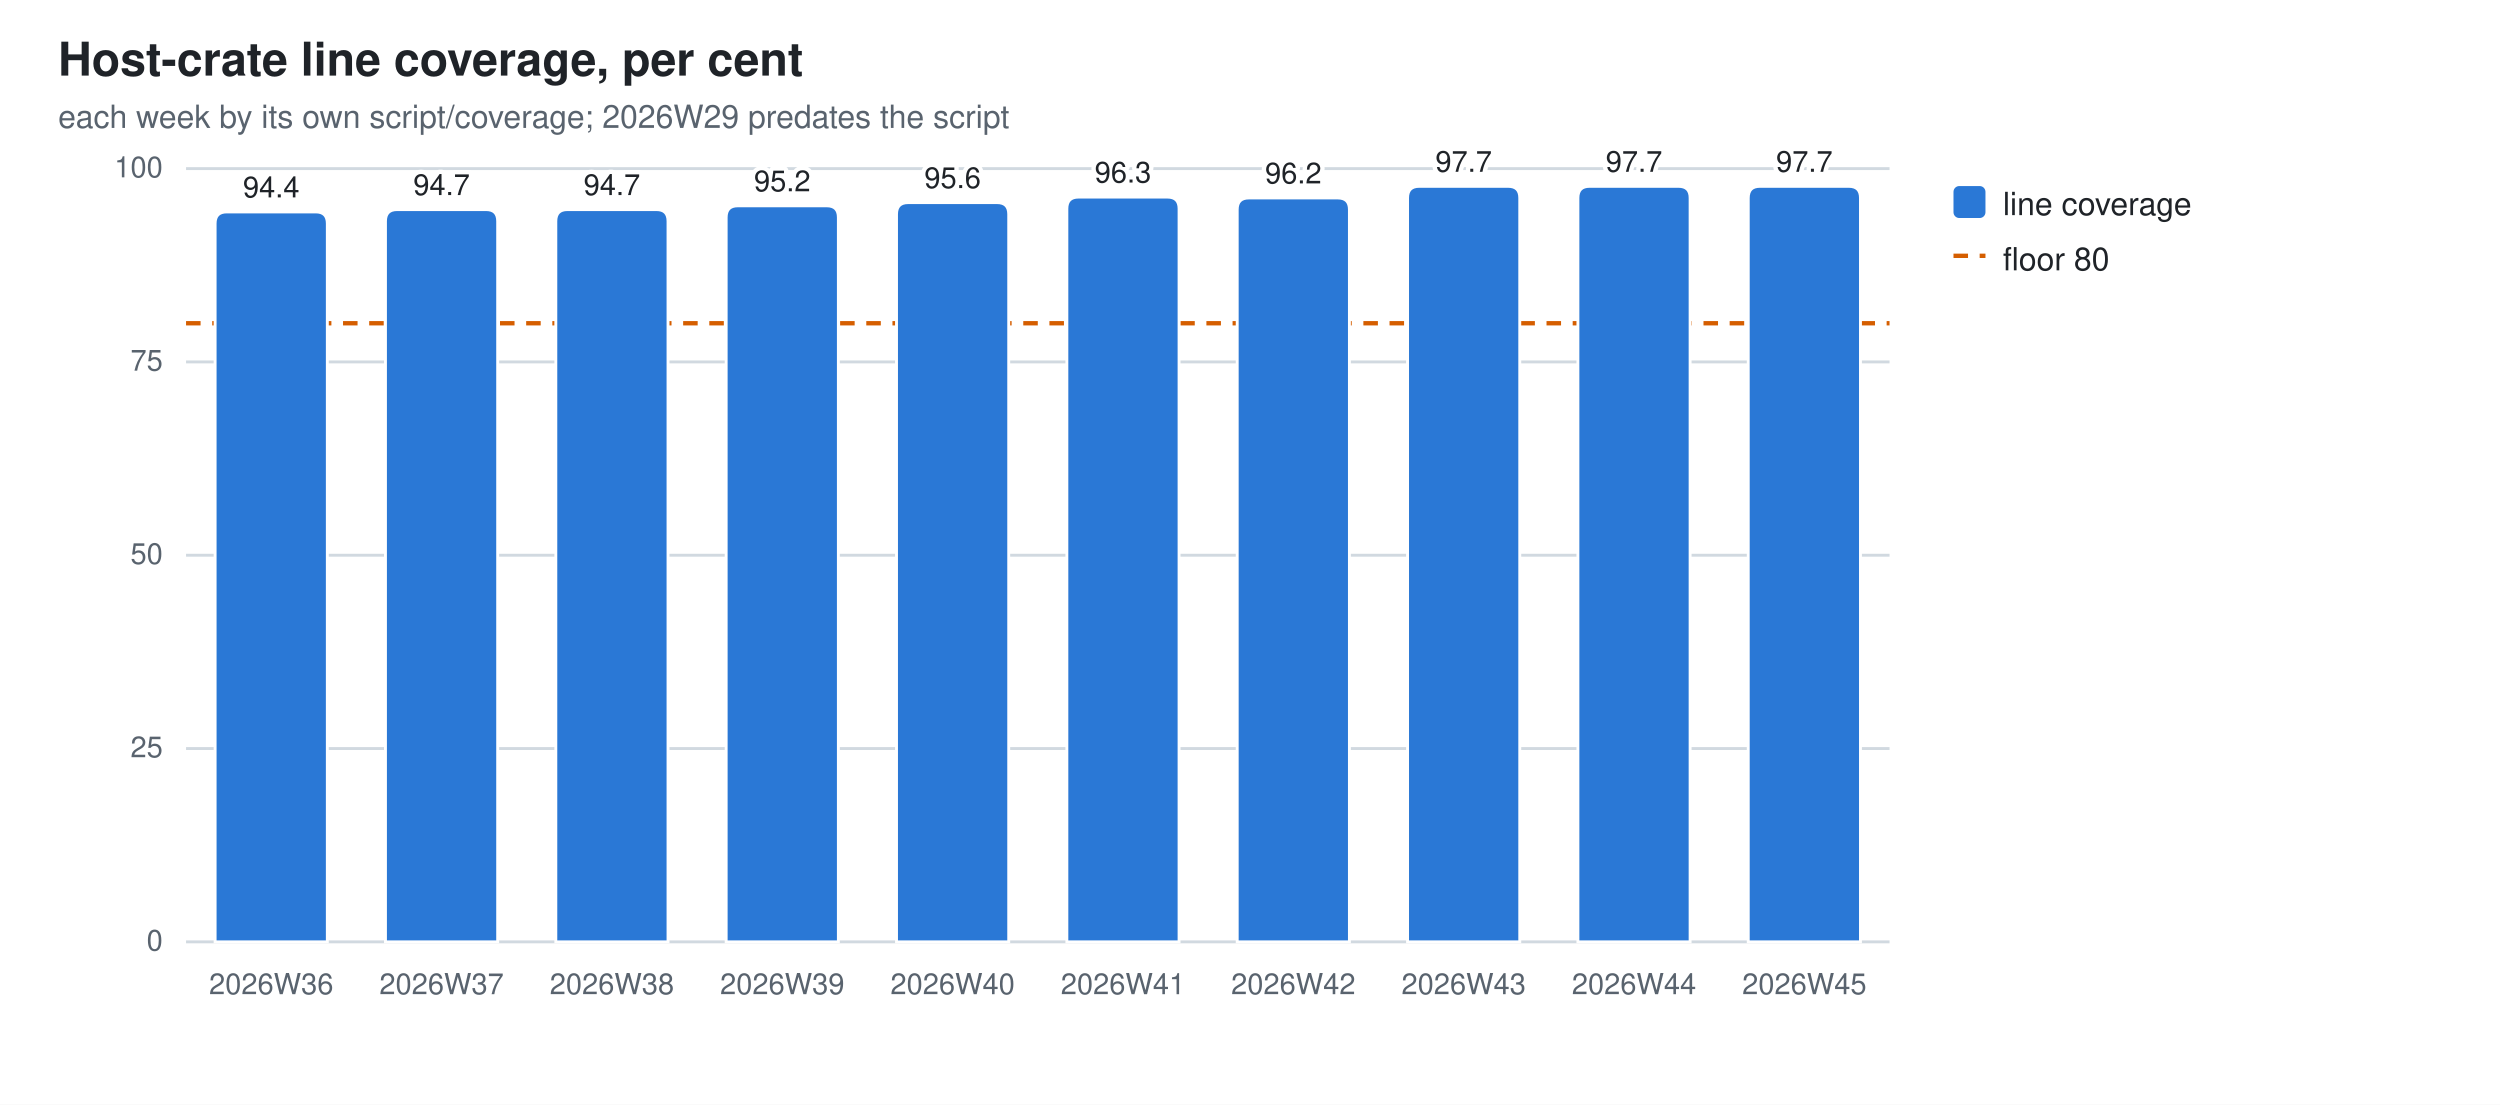
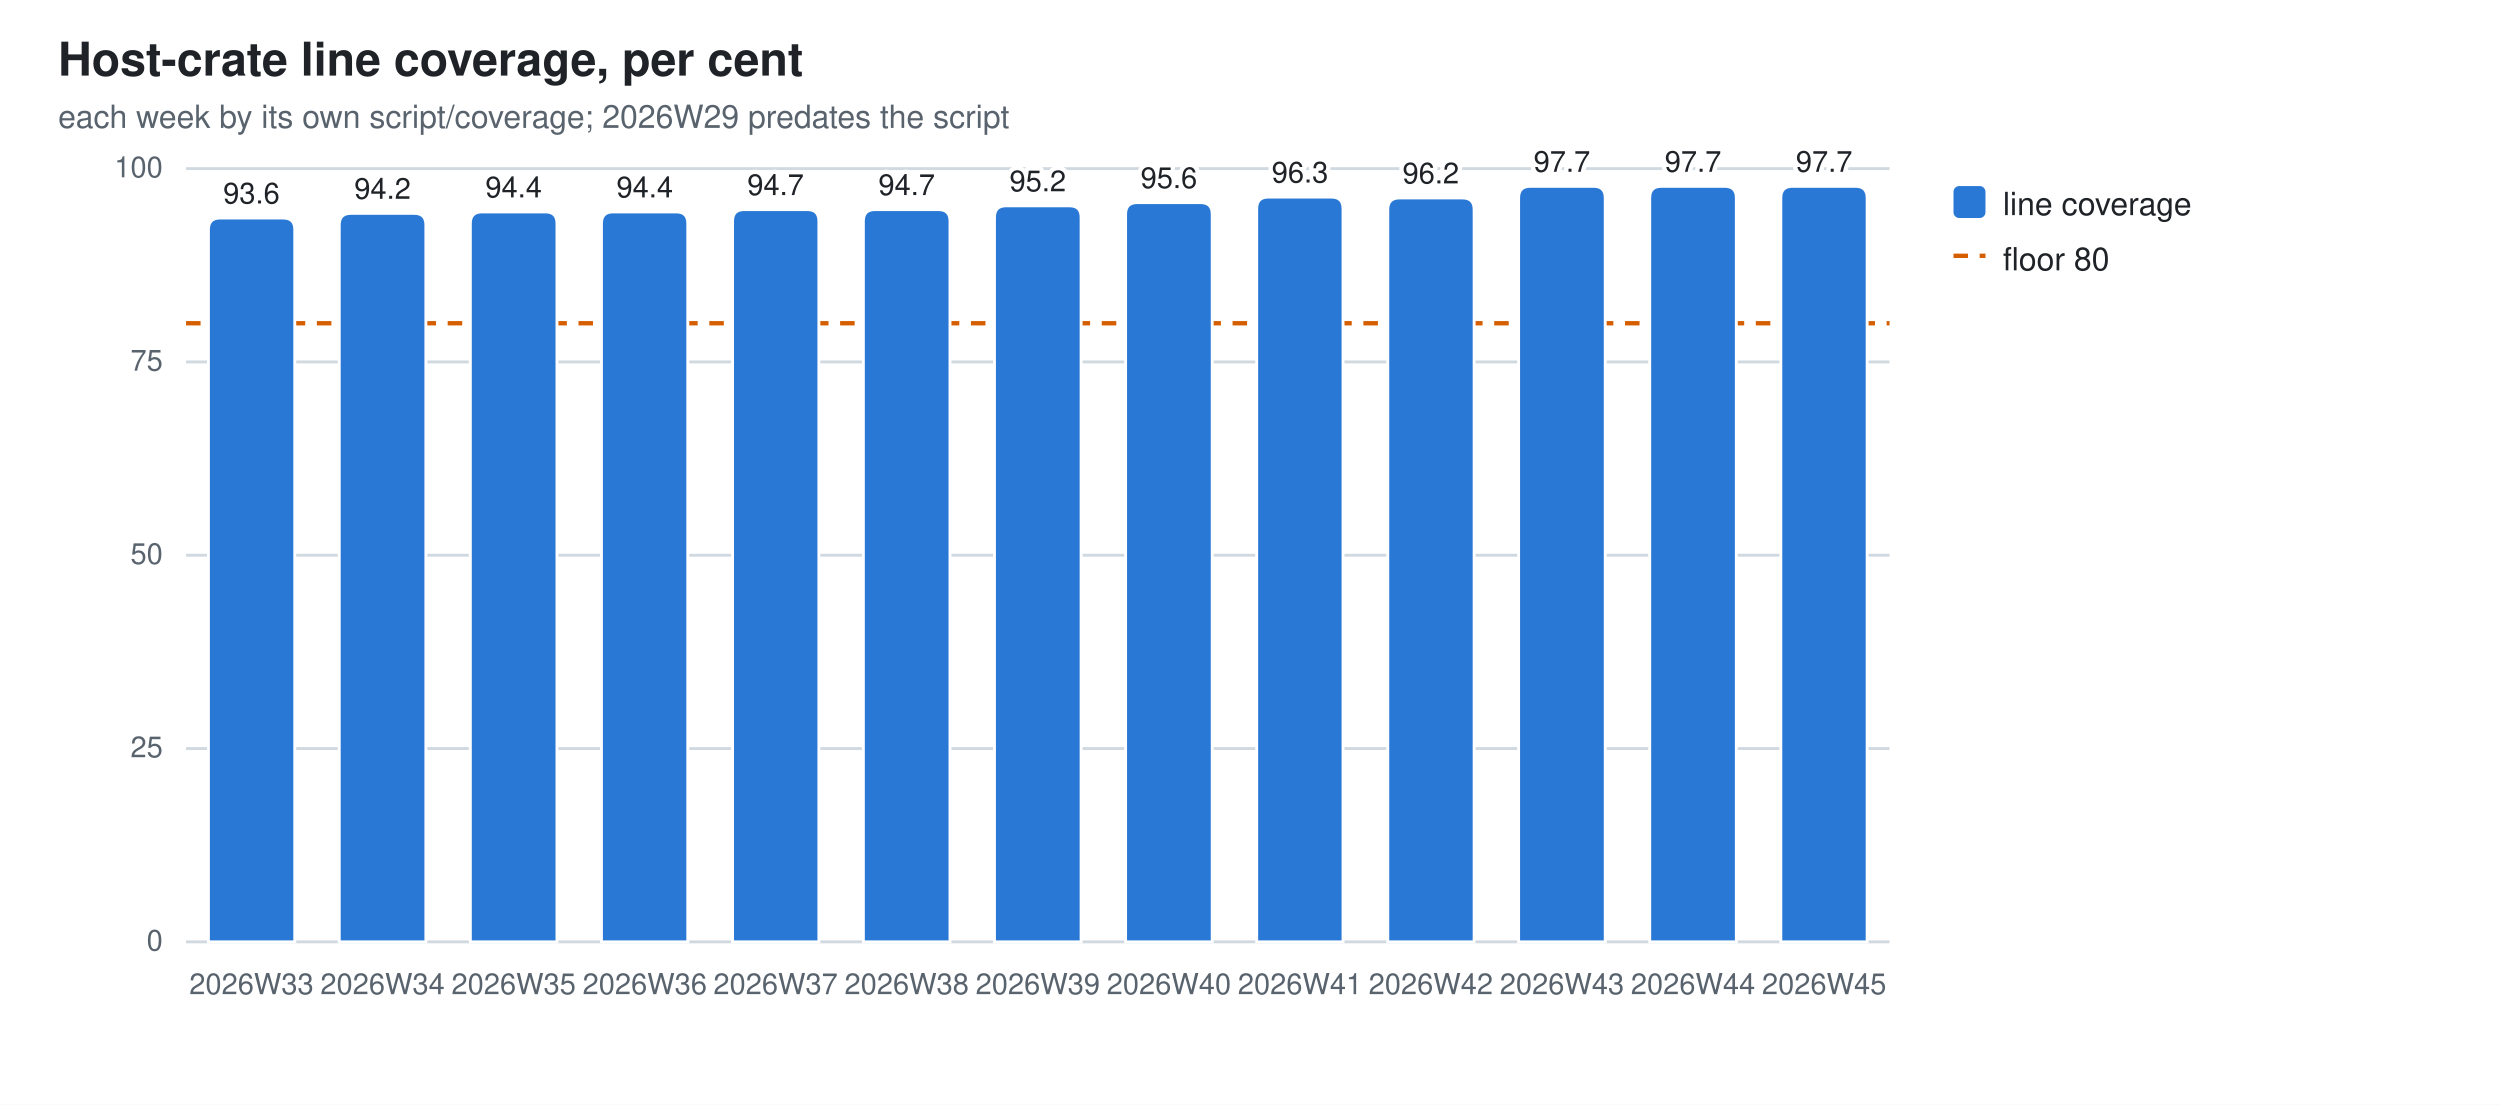
<svg xmlns="http://www.w3.org/2000/svg" width="860" height="380" viewBox="0 0 860 380" role="img" aria-label="Host-crate line coverage, per cent">
  <style>
  .bg{fill:#ffffff} .fg{fill:#1f2328} .mut{fill:#59636e} .grid{stroke:#d1d9e0}
  .seg{stroke:#ffffff;stroke-width:1}
  .val{paint-order:stroke;stroke:#ffffff;stroke-width:3px;stroke-linejoin:round}
  .s0{fill:#2a78d6}
  @media (prefers-color-scheme: dark){
    .bg{fill:#0d1117} .fg{fill:#e6edf3} .mut{fill:#9198a1} .grid{stroke:#30363d}
    .seg{stroke:#0d1117} .val{stroke:#0d1117} .s0{fill:#3987e5}}
  text{font-family:-apple-system,BlinkMacSystemFont,"Segoe UI",Helvetica,Arial,sans-serif}
</style>
  <rect class="bg" width="860" height="380" />
  <text class="fg" x="20" y="26" font-size="16" font-weight="600">Host-crate line coverage, per cent</text>
  <text class="mut" x="20" y="44" font-size="11">each week by its own script/coverage; 2026W29 predates the script</text>
  <line class="grid" x1="64" y1="324.0" x2="650.0" y2="324.0" stroke-width="1" />
  <text class="mut" x="56" y="327.0" font-size="10" text-anchor="end">0</text>
  <line class="grid" x1="64" y1="257.5" x2="650.0" y2="257.5" stroke-width="1" />
  <text class="mut" x="56" y="260.5" font-size="10" text-anchor="end">25</text>
  <line class="grid" x1="64" y1="191.0" x2="650.0" y2="191.0" stroke-width="1" />
  <text class="mut" x="56" y="194.0" font-size="10" text-anchor="end">50</text>
  <line class="grid" x1="64" y1="124.5" x2="650.0" y2="124.5" stroke-width="1" />
  <text class="mut" x="56" y="127.5" font-size="10" text-anchor="end">75</text>
  <line class="grid" x1="64" y1="58.0" x2="650.0" y2="58.0" stroke-width="1" />
  <text class="mut" x="56" y="61.0" font-size="10" text-anchor="end">100</text>
  <line x1="64" y1="111.2" x2="650.0" y2="111.2" stroke="#D55E00" stroke-width="1.5" stroke-dasharray="5 4" />
-   <path class="seg s0" d="M74.0,324.0 V76.9 Q74.0,72.9 78.0,72.9 H108.6 Q112.6,72.9 112.6,76.9 V324.0 Z" />
-   <text class="mut" x="93.3" y="342" font-size="10" text-anchor="middle">2026W36</text>
-   <text class="fg val" x="93.3" y="67.9" font-size="10" text-anchor="middle">94.4</text>
-   <path class="seg s0" d="M132.6,324.0 V76.1 Q132.6,72.1 136.6,72.1 H167.2 Q171.2,72.1 171.2,76.1 V324.0 Z" />
-   <text class="mut" x="151.9" y="342" font-size="10" text-anchor="middle">2026W37</text>
-   <text class="fg val" x="151.9" y="67.1" font-size="10" text-anchor="middle">94.7</text>
-   <path class="seg s0" d="M191.2,324.0 V76.1 Q191.2,72.1 195.2,72.1 H225.8 Q229.8,72.1 229.8,76.1 V324.0 Z" />
-   <text class="mut" x="210.5" y="342" font-size="10" text-anchor="middle">2026W38</text>
-   <text class="fg val" x="210.5" y="67.1" font-size="10" text-anchor="middle">94.7</text>
-   <path class="seg s0" d="M249.8,324.0 V74.8 Q249.8,70.8 253.8,70.8 H284.4 Q288.4,70.8 288.4,74.8 V324.0 Z" />
-   <text class="mut" x="269.1" y="342" font-size="10" text-anchor="middle">2026W39</text>
-   <text class="fg val" x="269.1" y="65.8" font-size="10" text-anchor="middle">95.2</text>
-   <path class="seg s0" d="M308.4,324.0 V73.7 Q308.4,69.7 312.4,69.7 H343.0 Q347.0,69.7 347.0,73.7 V324.0 Z" />
-   <text class="mut" x="327.7" y="342" font-size="10" text-anchor="middle">2026W40</text>
-   <text class="fg val" x="327.7" y="64.7" font-size="10" text-anchor="middle">95.6</text>
-   <path class="seg s0" d="M367.0,324.0 V71.8 Q367.0,67.8 371.0,67.8 H401.6 Q405.6,67.8 405.6,71.8 V324.0 Z" />
-   <text class="mut" x="386.3" y="342" font-size="10" text-anchor="middle">2026W41</text>
-   <text class="fg val" x="386.3" y="62.8" font-size="10" text-anchor="middle">96.3</text>
-   <path class="seg s0" d="M425.6,324.0 V72.1 Q425.6,68.1 429.6,68.1 H460.2 Q464.2,68.1 464.2,72.1 V324.0 Z" />
-   <text class="mut" x="444.9" y="342" font-size="10" text-anchor="middle">2026W42</text>
-   <text class="fg val" x="444.9" y="63.1" font-size="10" text-anchor="middle">96.2</text>
-   <path class="seg s0" d="M484.2,324.0 V68.1 Q484.2,64.1 488.2,64.1 H518.8 Q522.8,64.1 522.8,68.1 V324.0 Z" />
-   <text class="mut" x="503.5" y="342" font-size="10" text-anchor="middle">2026W43</text>
-   <text class="fg val" x="503.5" y="59.1" font-size="10" text-anchor="middle">97.7</text>
-   <path class="seg s0" d="M542.8,324.0 V68.1 Q542.8,64.1 546.8,64.1 H577.4 Q581.4,64.1 581.4,68.1 V324.0 Z" />
-   <text class="mut" x="562.1" y="342" font-size="10" text-anchor="middle">2026W44</text>
-   <text class="fg val" x="562.1" y="59.1" font-size="10" text-anchor="middle">97.7</text>
-   <path class="seg s0" d="M601.4,324.0 V68.1 Q601.4,64.1 605.4,64.1 H636.0 Q640.0,64.1 640.0,68.1 V324.0 Z" />
-   <text class="mut" x="620.7" y="342" font-size="10" text-anchor="middle">2026W45</text>
-   <text class="fg val" x="620.7" y="59.1" font-size="10" text-anchor="middle">97.7</text>
+   <path class="seg s0" d="M71.7,324.0 V79.0 Q71.7,75.0 75.7,75.0 H97.4 Q101.4,75.0 101.4,79.0 V324.0 Z" />
+   <text class="mut" x="86.5" y="342" font-size="10" text-anchor="middle">2026W33</text>
+   <text class="fg val" x="86.5" y="70.0" font-size="10" text-anchor="middle">93.6</text>
+   <path class="seg s0" d="M116.7,324.0 V77.4 Q116.7,73.4 120.7,73.4 H142.5 Q146.5,73.4 146.5,77.4 V324.0 Z" />
+   <text class="mut" x="131.6" y="342" font-size="10" text-anchor="middle">2026W34</text>
+   <text class="fg val" x="131.6" y="68.4" font-size="10" text-anchor="middle">94.2</text>
+   <path class="seg s0" d="M161.8,324.0 V76.9 Q161.8,72.9 165.8,72.9 H187.6 Q191.6,72.9 191.6,76.9 V324.0 Z" />
+   <text class="mut" x="176.7" y="342" font-size="10" text-anchor="middle">2026W35</text>
+   <text class="fg val" x="176.7" y="67.9" font-size="10" text-anchor="middle">94.4</text>
+   <path class="seg s0" d="M206.9,324.0 V76.9 Q206.9,72.9 210.9,72.9 H232.6 Q236.6,72.9 236.6,76.9 V324.0 Z" />
+   <text class="mut" x="221.8" y="342" font-size="10" text-anchor="middle">2026W36</text>
+   <text class="fg val" x="221.8" y="67.9" font-size="10" text-anchor="middle">94.4</text>
+   <path class="seg s0" d="M252.0,324.0 V76.1 Q252.0,72.1 256.0,72.1 H277.7 Q281.7,72.1 281.7,76.1 V324.0 Z" />
+   <text class="mut" x="266.8" y="342" font-size="10" text-anchor="middle">2026W37</text>
+   <text class="fg val" x="266.8" y="67.1" font-size="10" text-anchor="middle">94.7</text>
+   <path class="seg s0" d="M297.0,324.0 V76.1 Q297.0,72.1 301.0,72.1 H322.8 Q326.8,72.1 326.8,76.1 V324.0 Z" />
+   <text class="mut" x="311.9" y="342" font-size="10" text-anchor="middle">2026W38</text>
+   <text class="fg val" x="311.9" y="67.1" font-size="10" text-anchor="middle">94.7</text>
+   <path class="seg s0" d="M342.1,324.0 V74.8 Q342.1,70.8 346.1,70.8 H367.9 Q371.9,70.8 371.9,74.8 V324.0 Z" />
+   <text class="mut" x="357.0" y="342" font-size="10" text-anchor="middle">2026W39</text>
+   <text class="fg val" x="357.0" y="65.8" font-size="10" text-anchor="middle">95.2</text>
+   <path class="seg s0" d="M387.2,324.0 V73.7 Q387.2,69.7 391.2,69.7 H413.0 Q417.0,69.7 417.0,73.7 V324.0 Z" />
+   <text class="mut" x="402.1" y="342" font-size="10" text-anchor="middle">2026W40</text>
+   <text class="fg val" x="402.1" y="64.7" font-size="10" text-anchor="middle">95.6</text>
+   <path class="seg s0" d="M432.3,324.0 V71.8 Q432.3,67.8 436.3,67.8 H458.0 Q462.0,67.8 462.0,71.8 V324.0 Z" />
+   <text class="mut" x="447.2" y="342" font-size="10" text-anchor="middle">2026W41</text>
+   <text class="fg val" x="447.2" y="62.8" font-size="10" text-anchor="middle">96.3</text>
+   <path class="seg s0" d="M477.4,324.0 V72.1 Q477.4,68.1 481.4,68.1 H503.1 Q507.1,68.1 507.1,72.1 V324.0 Z" />
+   <text class="mut" x="492.2" y="342" font-size="10" text-anchor="middle">2026W42</text>
+   <text class="fg val" x="492.2" y="63.1" font-size="10" text-anchor="middle">96.2</text>
+   <path class="seg s0" d="M522.4,324.0 V68.1 Q522.4,64.1 526.4,64.1 H548.2 Q552.2,64.1 552.2,68.1 V324.0 Z" />
+   <text class="mut" x="537.3" y="342" font-size="10" text-anchor="middle">2026W43</text>
+   <text class="fg val" x="537.3" y="59.1" font-size="10" text-anchor="middle">97.7</text>
+   <path class="seg s0" d="M567.5,324.0 V68.1 Q567.5,64.1 571.5,64.1 H593.3 Q597.3,64.1 597.3,68.1 V324.0 Z" />
+   <text class="mut" x="582.4" y="342" font-size="10" text-anchor="middle">2026W44</text>
+   <text class="fg val" x="582.4" y="59.1" font-size="10" text-anchor="middle">97.7</text>
+   <path class="seg s0" d="M612.6,324.0 V68.1 Q612.6,64.1 616.6,64.1 H638.3 Q642.3,64.1 642.3,68.1 V324.0 Z" />
+   <text class="mut" x="627.5" y="342" font-size="10" text-anchor="middle">2026W45</text>
+   <text class="fg val" x="627.5" y="59.1" font-size="10" text-anchor="middle">97.7</text>
  <rect class="s0" x="672" y="64" width="11" height="11" rx="2" />
  <text class="fg" y="74" font-size="11">
    <tspan x="689" dy="0">line coverage</tspan>
  </text>
  <line x1="672" y1="88" x2="683" y2="88" stroke="#D55E00" stroke-width="1.5" stroke-dasharray="5 4" />
  <text class="fg" x="689" y="93" font-size="11">floor 80</text>
</svg>
